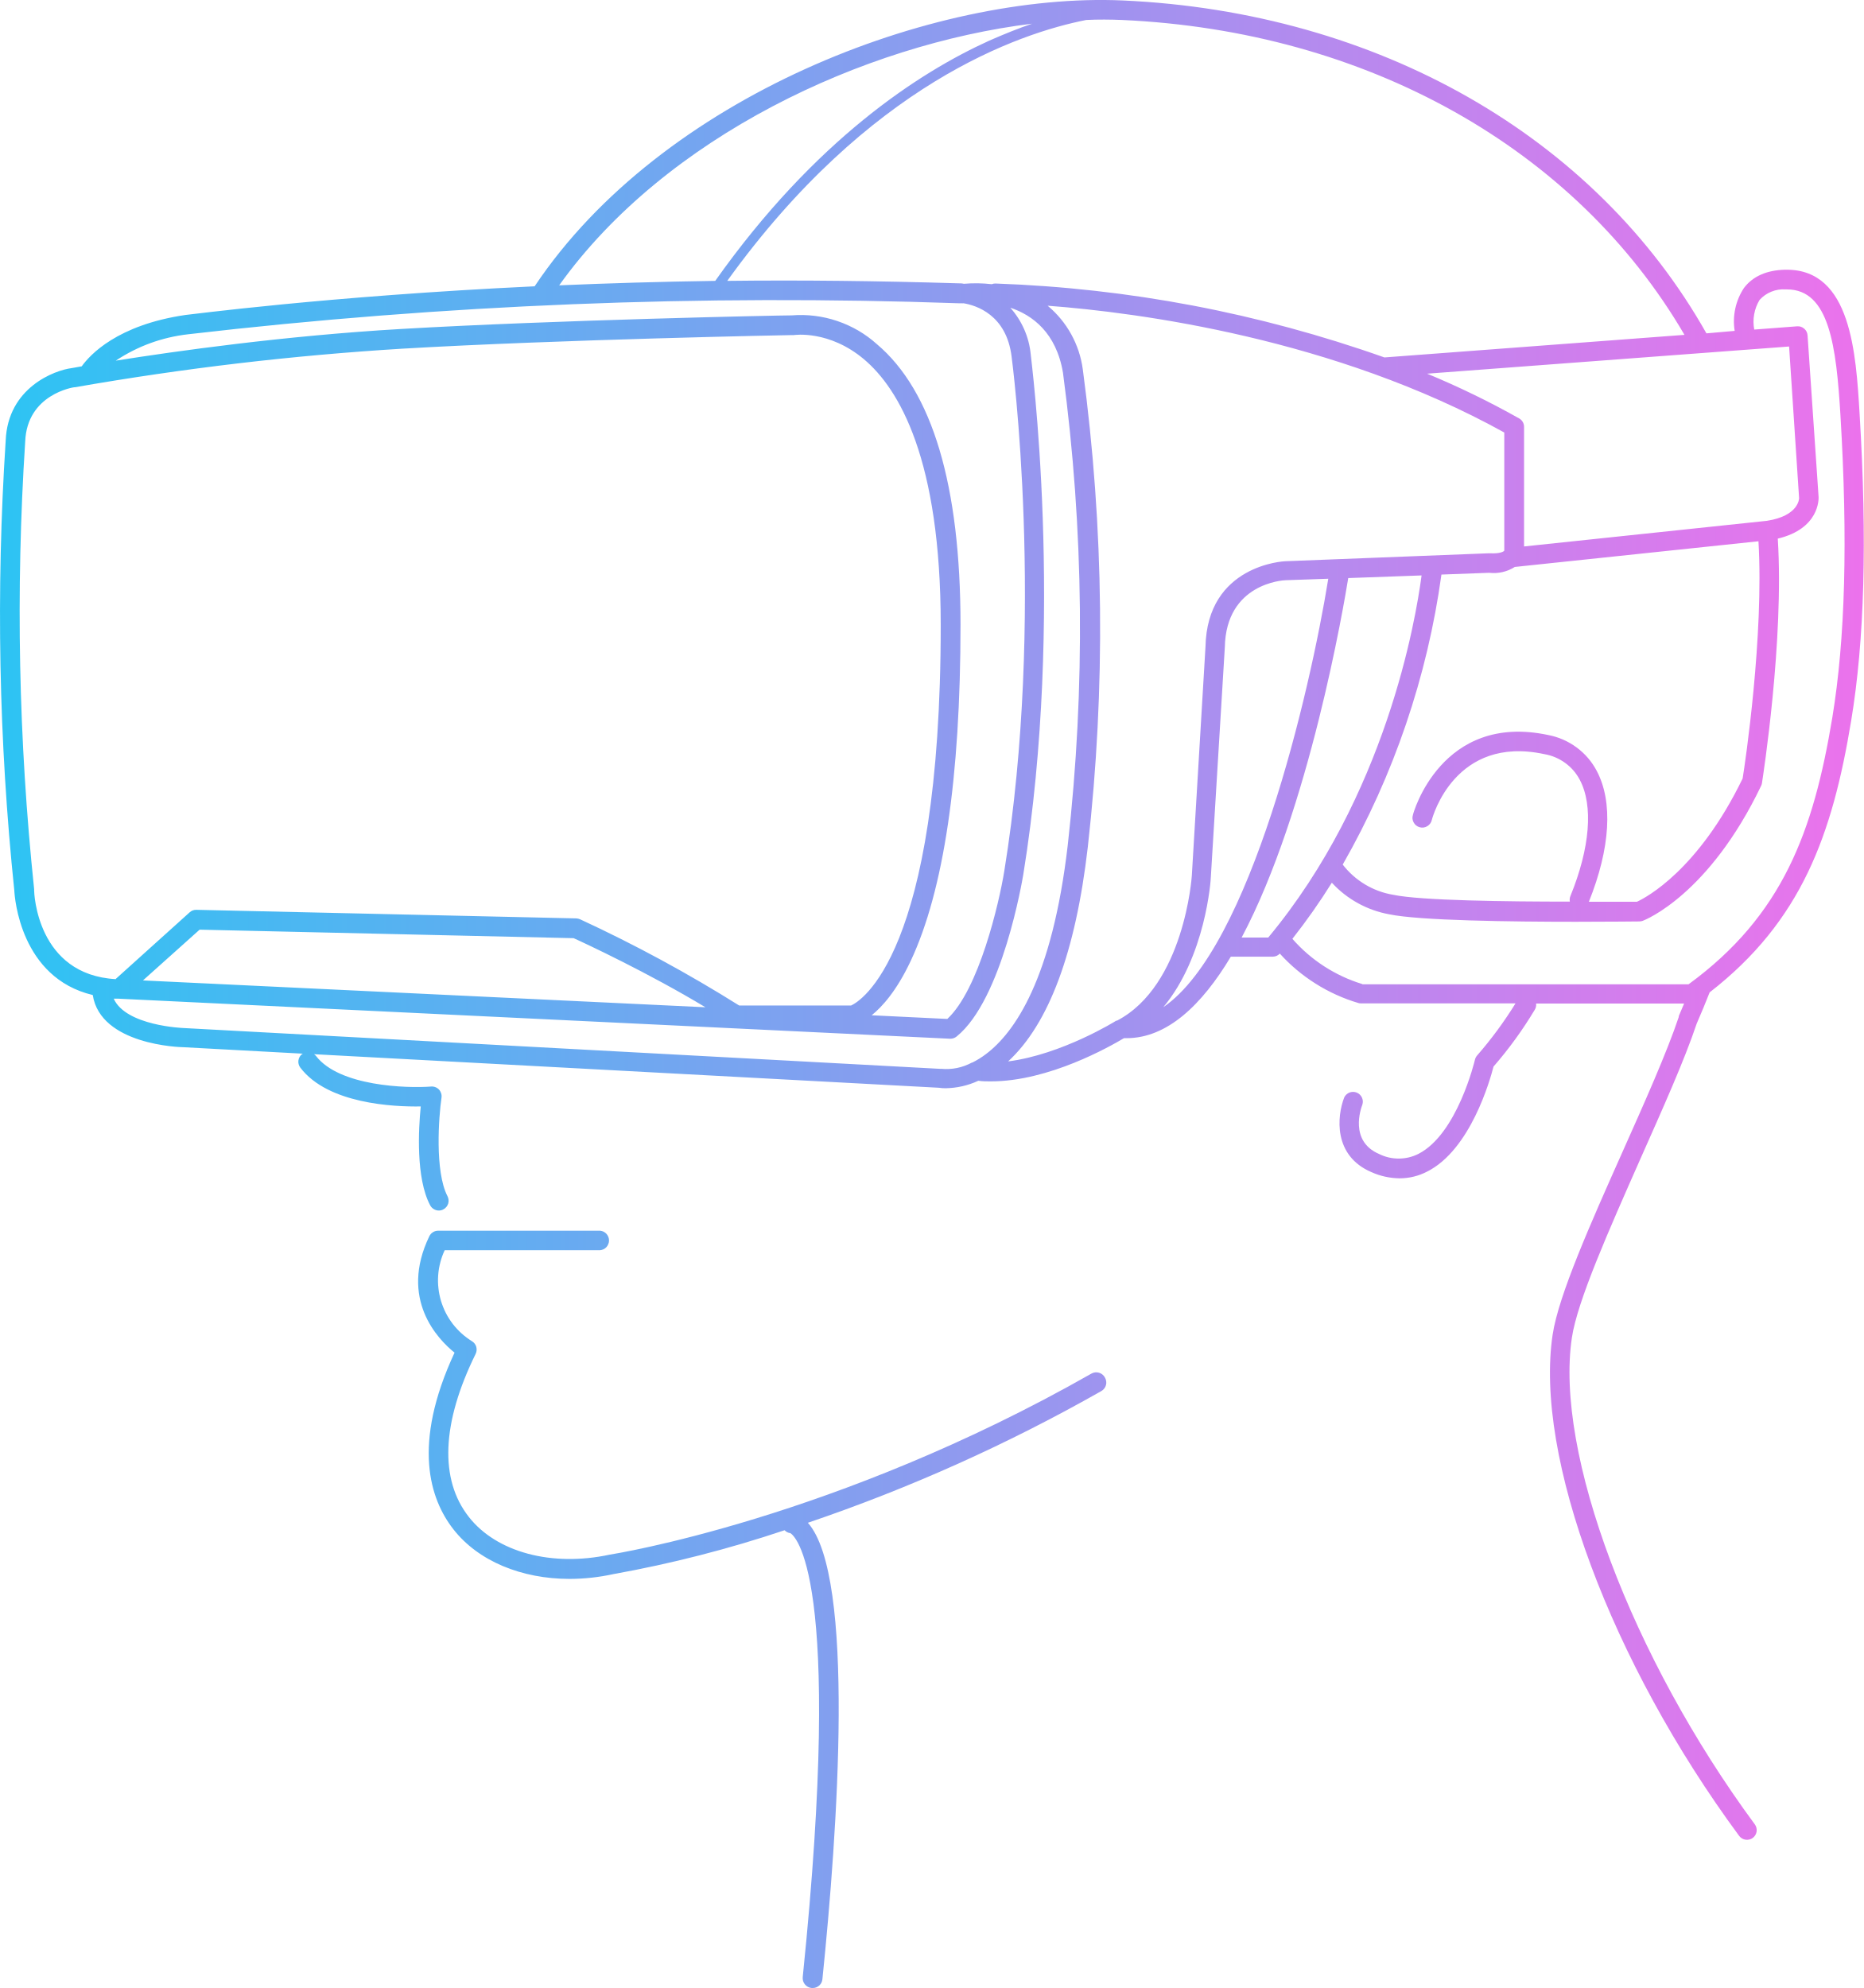
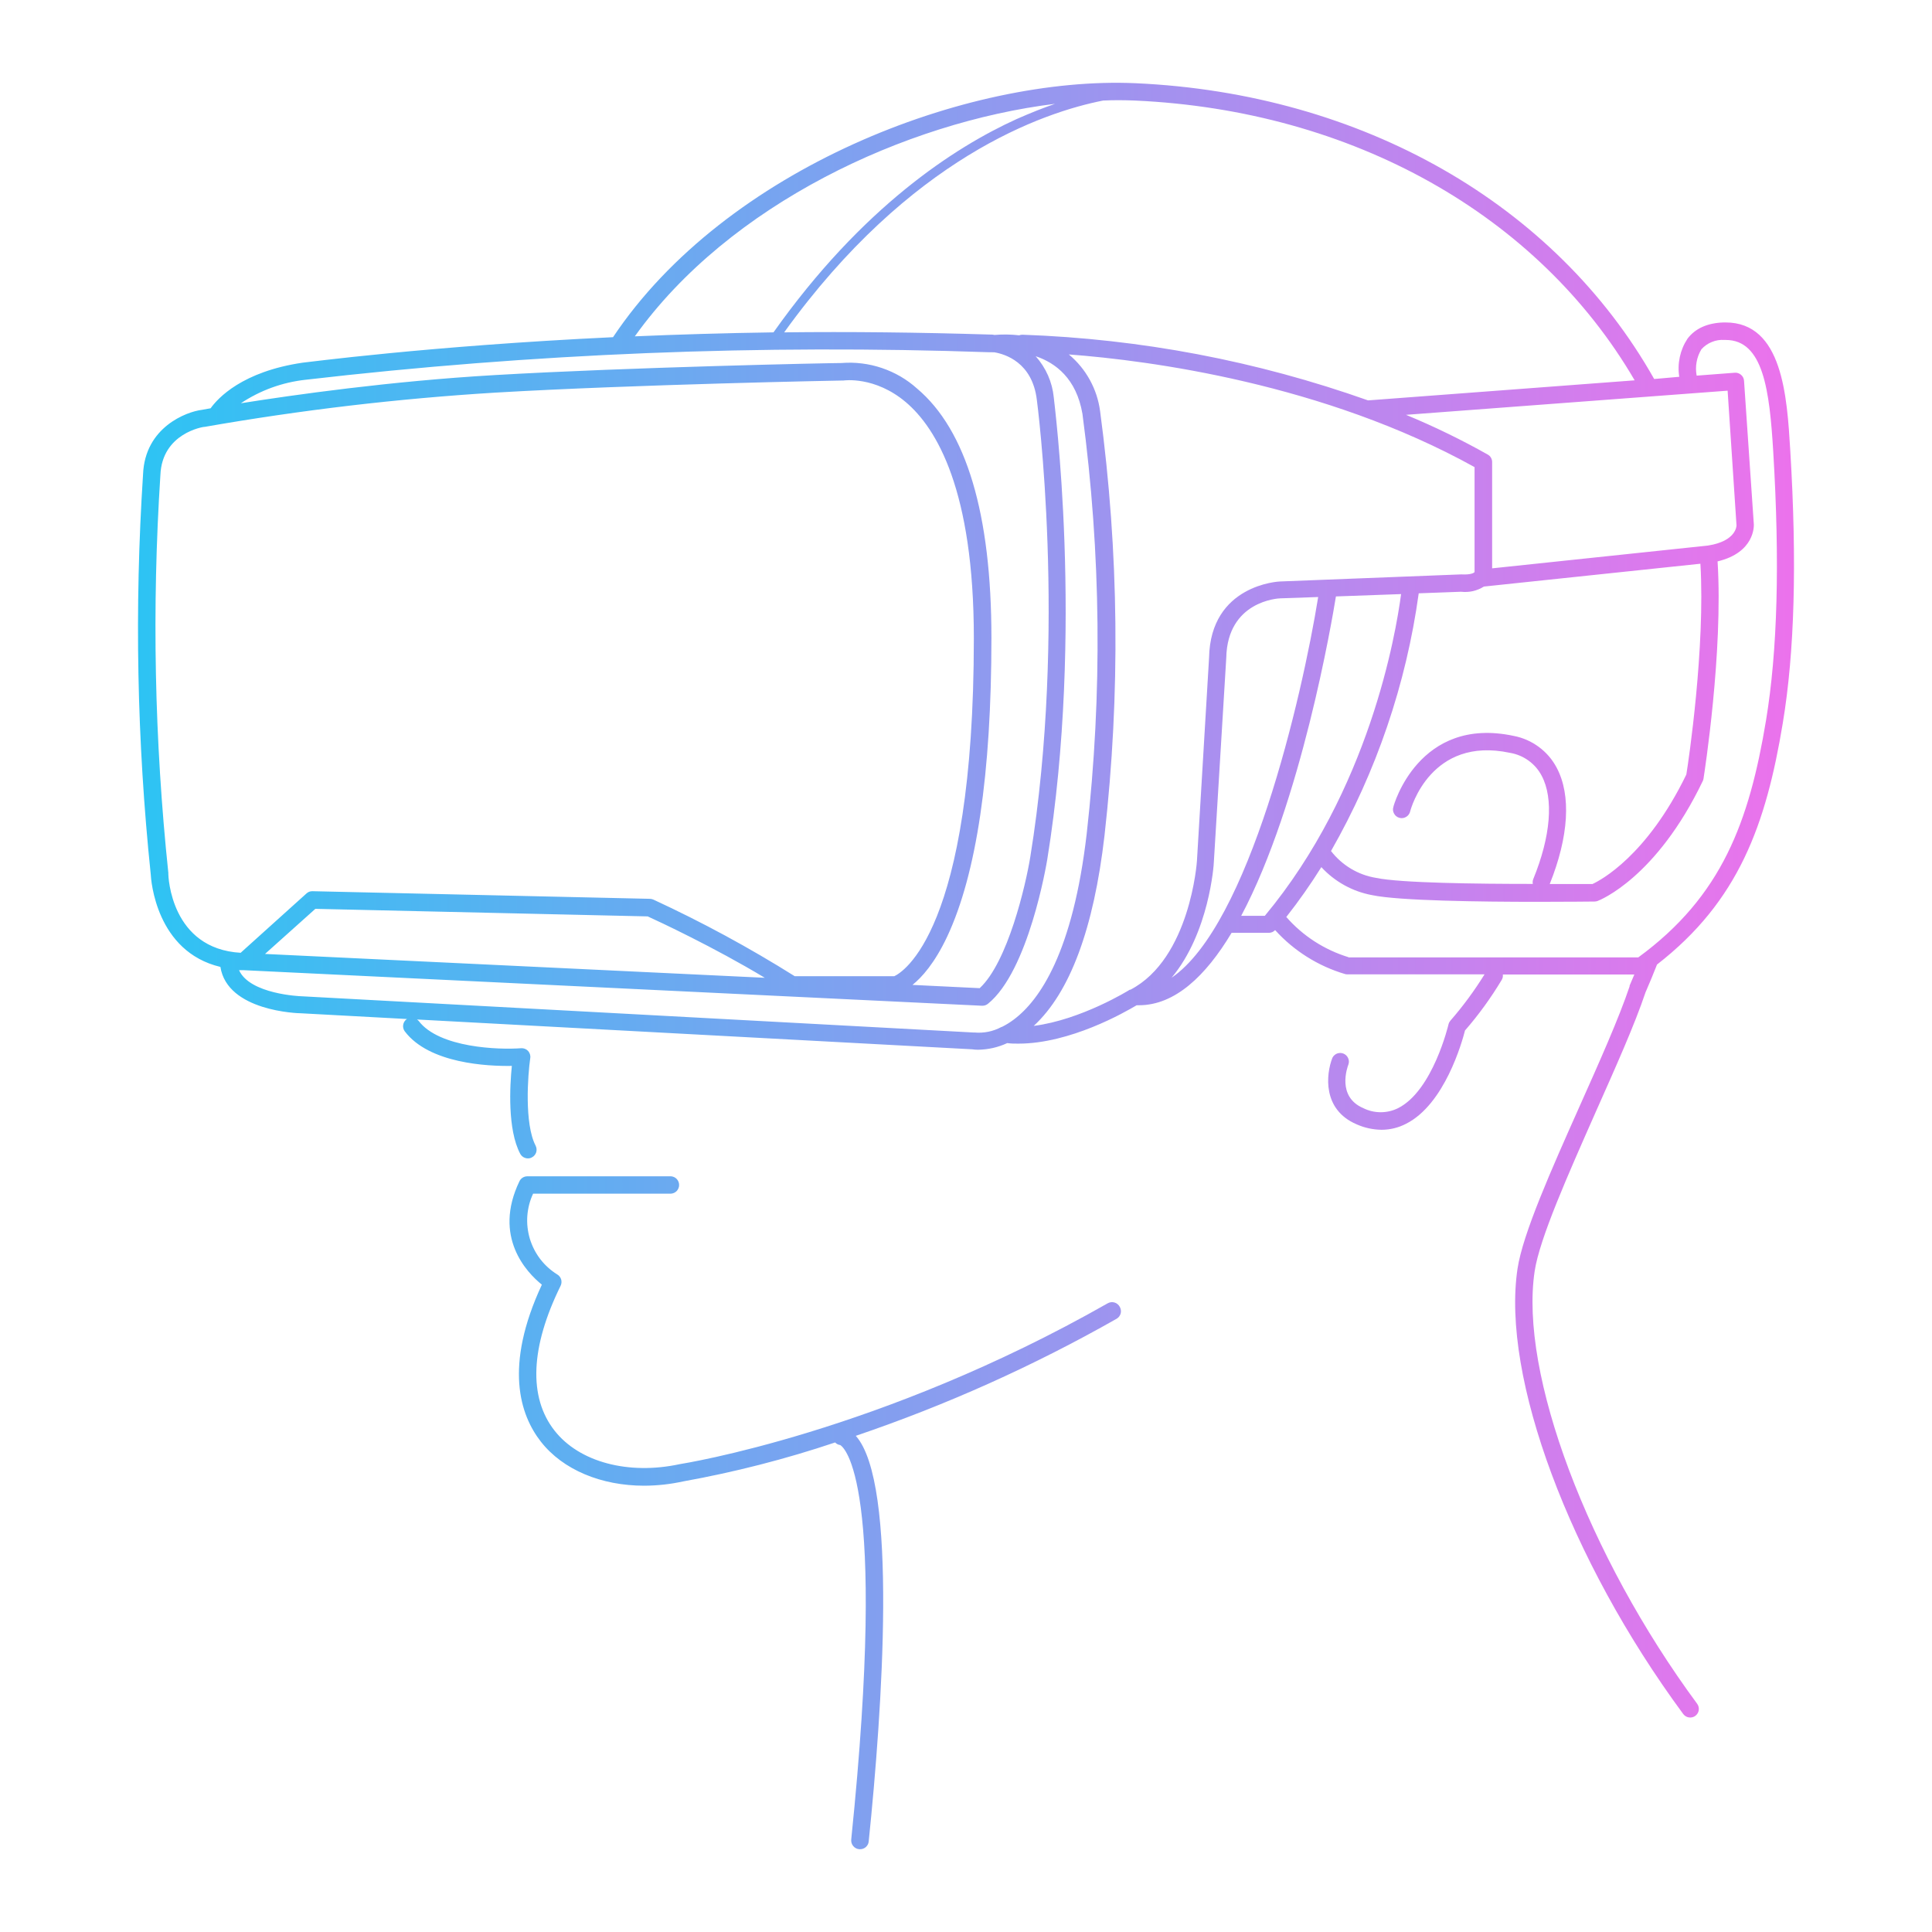
- <svg xmlns="http://www.w3.org/2000/svg" width="60" height="64" viewBox="0 0 60 64" fill="none">
-   <path opacity="0.86" d="M35.57 44.347C35.592 44.383 35.605 44.423 35.611 44.465C35.618 44.507 35.615 44.549 35.604 44.59C35.592 44.631 35.574 44.669 35.547 44.703C35.521 44.736 35.489 44.763 35.452 44.784C32.438 46.495 29.289 47.908 26.007 49.023C27.54 50.74 26.964 58.959 26.475 63.718C26.471 63.757 26.461 63.794 26.444 63.828C26.426 63.863 26.402 63.894 26.374 63.92C26.345 63.946 26.312 63.966 26.276 63.98C26.239 63.994 26.201 64.001 26.162 64H26.132C26.089 63.997 26.048 63.985 26.01 63.965C25.972 63.945 25.939 63.918 25.912 63.884C25.884 63.851 25.865 63.814 25.853 63.773C25.841 63.731 25.838 63.689 25.842 63.646C27.18 50.587 25.558 49.429 25.444 49.357C25.371 49.348 25.309 49.316 25.258 49.263C23.454 49.868 21.616 50.339 19.744 50.676C19.282 50.777 18.814 50.828 18.34 50.83C16.79 50.83 15.398 50.259 14.596 49.233C13.843 48.27 13.253 46.51 14.633 43.546C14.088 43.109 12.849 41.816 13.821 39.798C13.848 39.743 13.886 39.7 13.938 39.668C13.989 39.636 14.045 39.62 14.105 39.62H19.317C19.357 39.624 19.394 39.634 19.43 39.651C19.465 39.669 19.497 39.692 19.523 39.721C19.549 39.75 19.57 39.783 19.584 39.819C19.599 39.857 19.606 39.895 19.606 39.934C19.606 39.974 19.599 40.012 19.584 40.048C19.57 40.086 19.549 40.118 19.523 40.148C19.497 40.176 19.465 40.2 19.43 40.217C19.394 40.234 19.357 40.245 19.317 40.248H14.316C14.257 40.374 14.209 40.505 14.175 40.64C14.139 40.776 14.116 40.913 14.106 41.052C14.096 41.192 14.098 41.331 14.114 41.47C14.129 41.609 14.157 41.744 14.196 41.879C14.237 42.012 14.289 42.142 14.351 42.266C14.415 42.39 14.49 42.508 14.574 42.619C14.66 42.73 14.754 42.832 14.858 42.926C14.961 43.019 15.073 43.103 15.192 43.177C15.225 43.197 15.255 43.222 15.279 43.254C15.303 43.285 15.321 43.319 15.332 43.357C15.342 43.395 15.346 43.434 15.343 43.474C15.34 43.513 15.329 43.55 15.312 43.586C14.217 45.81 14.143 47.628 15.093 48.835C15.985 49.974 17.767 50.451 19.633 50.048C19.723 50.033 26.896 48.909 35.136 44.22C35.173 44.199 35.213 44.186 35.255 44.181C35.298 44.177 35.339 44.18 35.38 44.192C35.42 44.204 35.458 44.223 35.49 44.25C35.524 44.277 35.55 44.309 35.57 44.347ZM50.603 43.061C50.047 46.761 52.523 53.351 56.491 58.731C56.516 58.764 56.533 58.802 56.543 58.842C56.553 58.882 56.555 58.923 56.549 58.964C56.543 59.005 56.529 59.043 56.507 59.079C56.486 59.114 56.458 59.144 56.425 59.169C56.392 59.194 56.355 59.211 56.315 59.22C56.274 59.23 56.234 59.232 56.193 59.226C56.152 59.22 56.114 59.206 56.078 59.185C56.042 59.163 56.013 59.136 55.987 59.103C51.864 53.515 49.394 46.879 49.983 42.966C50.173 41.698 51.22 39.352 52.232 37.083C52.932 35.515 53.656 33.894 54.043 32.74C54.042 32.731 54.042 32.722 54.043 32.713C54.102 32.58 54.159 32.444 54.215 32.308H49.451C49.459 32.38 49.445 32.446 49.407 32.508C49.018 33.156 48.577 33.765 48.08 34.336C47.968 34.773 47.338 37.011 45.947 37.715C45.668 37.86 45.371 37.933 45.056 37.934C44.74 37.929 44.438 37.864 44.15 37.735C42.914 37.206 43.039 35.935 43.274 35.329C43.291 35.293 43.314 35.262 43.344 35.235C43.372 35.208 43.406 35.187 43.443 35.172C43.48 35.158 43.518 35.151 43.559 35.151C43.598 35.151 43.637 35.158 43.674 35.173C43.711 35.188 43.744 35.209 43.773 35.236C43.803 35.264 43.825 35.295 43.842 35.331C43.859 35.367 43.869 35.405 43.873 35.444C43.875 35.484 43.87 35.523 43.858 35.561C43.812 35.679 43.431 36.735 44.393 37.149C44.592 37.248 44.803 37.298 45.025 37.298C45.248 37.298 45.459 37.248 45.658 37.149C46.915 36.513 47.476 34.139 47.482 34.115C47.493 34.067 47.514 34.025 47.546 33.986C48.006 33.459 48.42 32.897 48.788 32.302H43.812C43.785 32.303 43.758 32.299 43.731 32.291C43.244 32.147 42.786 31.939 42.356 31.669C41.926 31.398 41.54 31.076 41.2 30.699C41.14 30.762 41.067 30.795 40.981 30.798H39.623C38.686 32.363 37.567 33.422 36.266 33.422H36.183C35.745 33.682 33.774 34.813 31.898 34.813C31.764 34.813 31.628 34.813 31.495 34.793C31.16 34.948 30.808 35.028 30.439 35.034C30.366 35.034 30.293 35.029 30.22 35.018L10.109 33.938C10.131 33.953 10.151 33.971 10.169 33.99C10.915 34.973 13.098 35.039 13.878 34.979C13.925 34.975 13.972 34.982 14.016 34.999C14.061 35.016 14.1 35.042 14.133 35.077C14.165 35.112 14.188 35.153 14.202 35.198C14.216 35.244 14.22 35.291 14.213 35.338C14.123 35.95 13.993 37.715 14.406 38.509C14.425 38.546 14.436 38.585 14.44 38.627C14.444 38.668 14.44 38.708 14.428 38.749C14.415 38.788 14.396 38.824 14.369 38.856C14.343 38.888 14.311 38.914 14.274 38.933C14.229 38.959 14.18 38.971 14.127 38.971C14.07 38.971 14.015 38.955 13.966 38.926C13.916 38.896 13.877 38.856 13.849 38.805C13.383 37.929 13.472 36.342 13.545 35.62C12.669 35.635 10.552 35.537 9.667 34.369C9.642 34.336 9.624 34.299 9.614 34.259C9.603 34.219 9.601 34.179 9.607 34.138C9.613 34.097 9.626 34.058 9.647 34.022C9.668 33.986 9.695 33.956 9.728 33.931C9.728 33.931 9.744 33.931 9.75 33.921L5.907 33.713C5.802 33.713 3.237 33.641 2.986 32.033C0.66 31.48 0.472 28.901 0.461 28.671C-0.04 23.851 -0.132 19.024 0.183 14.188C0.249 12.473 1.766 11.916 2.312 11.85L2.631 11.793C2.892 11.428 3.772 10.462 5.969 10.14C6.041 10.14 10.488 9.536 17.211 9.217C21.292 3.108 30.041 -0.258 36.148 0.015C44.351 0.386 51.356 4.39 54.934 10.732L55.843 10.652C55.804 10.41 55.812 10.171 55.863 9.932C55.915 9.694 56.008 9.473 56.143 9.269C56.427 8.895 56.872 8.699 57.456 8.683H57.52C59.587 8.683 59.747 11.362 59.865 13.325C60.111 17.392 60.021 20.623 59.594 23.199C58.987 26.878 57.995 29.651 55.037 31.948C54.904 32.287 54.765 32.623 54.621 32.952C54.225 34.135 53.526 35.692 52.794 37.339C51.809 39.57 50.78 41.876 50.603 43.061ZM56.609 17.425L48.765 18.252C48.511 18.41 48.234 18.473 47.936 18.44L46.403 18.497C46.176 20.14 45.795 21.747 45.261 23.317C44.727 24.887 44.048 26.393 43.225 27.834C43.426 28.093 43.667 28.307 43.949 28.476C44.23 28.643 44.533 28.754 44.856 28.807C45.733 28.993 48.516 29.026 50.537 29.026C50.525 28.965 50.531 28.906 50.554 28.849C51.188 27.298 51.297 25.933 50.857 25.105C50.741 24.885 50.583 24.703 50.381 24.557C50.179 24.412 49.956 24.319 49.711 24.277C46.849 23.665 46.122 26.283 46.094 26.395C46.085 26.437 46.068 26.475 46.043 26.51C46.017 26.545 45.987 26.574 45.95 26.596C45.913 26.619 45.874 26.634 45.831 26.64C45.788 26.646 45.746 26.644 45.705 26.632C45.663 26.621 45.625 26.603 45.591 26.576C45.557 26.549 45.53 26.517 45.51 26.479C45.489 26.442 45.476 26.402 45.471 26.358C45.468 26.316 45.472 26.274 45.486 26.233C45.486 26.2 46.398 22.928 49.843 23.663C50.008 23.694 50.167 23.744 50.321 23.811C50.474 23.878 50.619 23.962 50.754 24.062C50.889 24.161 51.011 24.275 51.121 24.402C51.23 24.529 51.323 24.667 51.402 24.816C51.932 25.813 51.84 27.309 51.15 29.03C51.928 29.03 52.512 29.03 52.698 29.03C52.992 28.895 54.669 28.011 56.099 25.063C56.18 24.581 56.788 20.455 56.609 17.425ZM47.926 17.812H47.96C48.31 17.83 48.415 17.749 48.426 17.727V13.924C42.967 10.898 36.649 10.061 33.726 9.842C34.037 10.102 34.289 10.407 34.485 10.761C34.68 11.115 34.804 11.492 34.858 11.892C35.544 17.013 35.597 22.141 35.018 27.276C34.628 30.646 33.766 32.962 32.454 34.17C34.177 33.951 35.916 32.873 35.935 32.858H35.959C38.123 31.729 38.368 28.219 38.368 28.184L38.807 20.829C38.857 18.18 41.348 18.068 41.373 18.068L47.926 17.812ZM57.917 16.036L57.595 11.155L45.943 12.03C46.959 12.45 47.945 12.93 48.903 13.469C48.953 13.497 48.992 13.535 49.021 13.584C49.049 13.633 49.063 13.685 49.063 13.742V17.592L56.879 16.767C57.917 16.607 57.917 16.043 57.917 16.036ZM36.12 0.643C35.745 0.628 35.36 0.624 34.968 0.643C32.802 1.07 27.971 2.71 23.412 9.042C25.766 9.014 28.271 9.042 30.857 9.121C30.912 9.121 30.969 9.121 31.03 9.136C31.33 9.11 31.629 9.115 31.928 9.149C31.966 9.134 32.006 9.126 32.046 9.127C36.342 9.28 40.516 10.073 44.568 11.507L54.227 10.78C50.723 4.775 43.992 0.998 36.12 0.643ZM18.001 9.186C19.569 9.119 21.253 9.068 23.025 9.042C26.235 4.508 29.576 2.341 31.836 1.313C32.333 1.094 32.798 0.908 33.227 0.762C27.814 1.427 21.426 4.392 18.001 9.186ZM3.726 11.611C5.611 11.312 9.146 10.809 12.923 10.59C17.835 10.304 25.054 10.153 25.488 10.153C25.736 10.133 25.983 10.138 26.23 10.169C26.477 10.199 26.718 10.255 26.953 10.334C27.188 10.414 27.413 10.516 27.629 10.641C27.843 10.767 28.043 10.912 28.227 11.078C30.014 12.585 30.921 15.625 30.921 20.113C30.921 25.035 30.38 28.673 29.318 30.935C28.865 31.897 28.403 32.409 28.061 32.685L30.496 32.803C31.514 31.861 32.163 29.071 32.329 28.05C33.667 19.805 32.577 11.563 32.566 11.483C32.401 10.129 31.418 9.829 31.019 9.763C30.998 9.766 30.976 9.766 30.953 9.763H30.855C22.564 9.472 14.299 9.804 6.058 10.761C5.212 10.858 4.435 11.142 3.726 11.611ZM3.726 31.515L6.104 29.372C6.166 29.315 6.239 29.288 6.323 29.29L18.551 29.566C18.593 29.568 18.635 29.577 18.673 29.594C20.44 30.411 22.147 31.336 23.795 32.37H27.399C27.678 32.243 30.284 30.777 30.284 20.122C30.284 14.775 28.941 12.518 27.816 11.568C26.691 10.619 25.571 10.785 25.561 10.787H25.515C25.44 10.787 17.982 10.93 12.954 11.225C9.417 11.441 5.903 11.856 2.412 12.467H2.39C2.377 12.467 0.869 12.686 0.811 14.217C0.5 19.025 0.596 23.825 1.098 28.617C1.101 28.628 1.101 28.64 1.098 28.652C1.098 28.755 1.19 31.379 3.726 31.522V31.515ZM18.47 30.203L6.426 29.929L4.602 31.563L22.709 32.427C20.87 31.318 18.836 30.369 18.461 30.2L18.47 30.203ZM31.297 34.209C31.452 34.132 31.598 34.042 31.735 33.938C32.664 33.242 33.875 31.511 34.374 27.202C34.946 22.126 34.894 17.057 34.219 11.995C34 10.708 33.236 10.144 32.524 9.906C32.71 10.115 32.859 10.347 32.972 10.603C33.084 10.859 33.154 11.126 33.181 11.404C33.181 11.483 34.293 19.814 32.942 28.153C32.914 28.317 32.267 32.184 30.794 33.37C30.736 33.416 30.671 33.439 30.597 33.44H30.581L3.818 32.151H3.661C4.054 33.026 5.894 33.096 5.916 33.096L30.258 34.409H30.299C30.649 34.44 30.979 34.373 31.289 34.207L31.297 34.209ZM42.77 18.631L41.39 18.679C41.311 18.679 39.47 18.779 39.43 20.835L38.981 28.214C38.981 28.341 38.807 30.799 37.449 32.425C40.249 30.515 42.166 22.309 42.761 18.628L42.77 18.631ZM40.827 30.183C44.616 25.625 45.572 19.975 45.764 18.525L43.403 18.61C43.264 19.468 42.148 26.08 39.971 30.183H40.827ZM43.858 31.688H54.358C57.394 29.469 58.38 26.756 58.986 23.103C59.403 20.573 59.489 17.388 59.248 13.368C59.114 11.152 58.891 9.317 57.525 9.317H57.485C57.327 9.306 57.174 9.329 57.027 9.389C56.879 9.448 56.753 9.536 56.646 9.654C56.559 9.797 56.5 9.951 56.471 10.116C56.441 10.281 56.442 10.445 56.473 10.61L57.853 10.505C57.94 10.499 58.017 10.524 58.083 10.582C58.149 10.64 58.185 10.713 58.19 10.801L58.545 16.006C58.545 16.054 58.58 17.018 57.231 17.34C57.437 20.621 56.752 25.015 56.721 25.214C56.716 25.243 56.708 25.272 56.694 25.299C55.017 28.798 52.972 29.612 52.882 29.645C52.848 29.656 52.813 29.663 52.777 29.664C52.683 29.664 51.84 29.675 50.723 29.675C48.667 29.675 45.687 29.638 44.721 29.434C44.366 29.369 44.031 29.25 43.715 29.076C43.4 28.902 43.119 28.683 42.875 28.417C42.484 29.043 42.061 29.645 41.605 30.224C41.905 30.567 42.247 30.862 42.63 31.11C43.013 31.357 43.422 31.547 43.858 31.681V31.688Z" fill="url(#paint0_linear_9_197)" />
+ <svg xmlns="http://www.w3.org/2000/svg" width="70" height="70" viewBox="0 0 70 70" fill="none">
+   <path opacity="0.86" d="M40.57 47.347C40.592 47.383 40.605 47.423 40.611 47.465C40.618 47.507 40.615 47.549 40.604 47.59C40.592 47.631 40.574 47.669 40.547 47.703C40.521 47.736 40.489 47.763 40.452 47.784C37.438 49.495 34.289 50.908 31.007 52.023C32.54 53.74 31.964 61.959 31.475 66.718C31.471 66.757 31.461 66.794 31.444 66.829C31.426 66.863 31.402 66.894 31.374 66.92C31.345 66.946 31.312 66.966 31.276 66.98C31.239 66.994 31.201 67.001 31.162 67H31.132C31.089 66.997 31.048 66.985 31.01 66.965C30.972 66.945 30.939 66.918 30.912 66.884C30.884 66.851 30.865 66.814 30.853 66.773C30.841 66.731 30.838 66.689 30.842 66.646C32.181 53.587 30.558 52.429 30.444 52.357C30.371 52.348 30.309 52.316 30.258 52.263C28.454 52.868 26.616 53.339 24.744 53.676C24.282 53.777 23.814 53.828 23.34 53.83C21.79 53.83 20.398 53.259 19.596 52.233C18.843 51.27 18.253 49.51 19.633 46.546C19.088 46.109 17.849 44.816 18.821 42.798C18.848 42.743 18.886 42.7 18.938 42.668C18.989 42.636 19.045 42.62 19.105 42.62H24.317C24.357 42.624 24.394 42.634 24.43 42.651C24.465 42.669 24.497 42.692 24.523 42.721C24.549 42.75 24.57 42.783 24.584 42.819C24.599 42.857 24.606 42.895 24.606 42.934C24.606 42.974 24.599 43.012 24.584 43.048C24.57 43.086 24.549 43.118 24.523 43.148C24.497 43.176 24.465 43.2 24.43 43.217C24.394 43.234 24.357 43.245 24.317 43.248H19.316C19.257 43.374 19.209 43.505 19.174 43.64C19.14 43.776 19.116 43.913 19.106 44.052C19.096 44.192 19.098 44.331 19.114 44.47C19.129 44.609 19.157 44.744 19.196 44.879C19.237 45.012 19.289 45.142 19.352 45.266C19.415 45.39 19.49 45.508 19.574 45.619C19.66 45.73 19.754 45.832 19.858 45.926C19.961 46.019 20.073 46.103 20.192 46.177C20.225 46.197 20.255 46.222 20.279 46.254C20.303 46.285 20.321 46.319 20.332 46.357C20.343 46.395 20.346 46.434 20.343 46.474C20.34 46.513 20.329 46.55 20.312 46.586C19.217 48.81 19.143 50.628 20.093 51.835C20.985 52.974 22.767 53.451 24.633 53.048C24.723 53.033 31.896 51.909 40.136 47.22C40.173 47.199 40.213 47.186 40.255 47.181C40.298 47.177 40.339 47.18 40.38 47.192C40.42 47.204 40.458 47.223 40.49 47.25C40.524 47.277 40.55 47.309 40.57 47.347ZM55.603 46.061C55.047 49.761 57.523 56.351 61.491 61.731C61.516 61.764 61.533 61.802 61.543 61.842C61.553 61.882 61.555 61.923 61.549 61.964C61.543 62.005 61.529 62.043 61.507 62.079C61.486 62.114 61.458 62.144 61.425 62.169C61.392 62.194 61.355 62.211 61.315 62.22C61.274 62.23 61.234 62.232 61.193 62.226C61.152 62.22 61.114 62.206 61.078 62.185C61.042 62.163 61.013 62.136 60.987 62.103C56.864 56.515 54.394 49.879 54.983 45.966C55.173 44.698 56.22 42.352 57.232 40.083C57.932 38.515 58.656 36.894 59.043 35.74C59.042 35.731 59.042 35.722 59.043 35.713C59.102 35.58 59.159 35.444 59.215 35.308H54.451C54.459 35.38 54.445 35.446 54.407 35.508C54.018 36.156 53.577 36.765 53.08 37.336C52.968 37.773 52.338 40.011 50.947 40.715C50.668 40.86 50.371 40.933 50.056 40.934C49.74 40.929 49.438 40.864 49.15 40.735C47.914 40.206 48.039 38.935 48.274 38.329C48.291 38.293 48.314 38.262 48.344 38.235C48.372 38.208 48.406 38.187 48.443 38.172C48.48 38.158 48.518 38.151 48.559 38.151C48.598 38.151 48.637 38.158 48.674 38.173C48.711 38.188 48.744 38.209 48.773 38.236C48.803 38.264 48.825 38.295 48.842 38.331C48.859 38.367 48.869 38.405 48.873 38.444C48.875 38.484 48.87 38.523 48.858 38.561C48.812 38.679 48.431 39.735 49.393 40.149C49.592 40.248 49.803 40.298 50.025 40.298C50.248 40.298 50.459 40.248 50.658 40.149C51.915 39.513 52.476 37.139 52.482 37.115C52.493 37.067 52.514 37.025 52.546 36.986C53.006 36.459 53.42 35.897 53.788 35.302H48.812C48.785 35.303 48.758 35.299 48.731 35.291C48.244 35.147 47.786 34.939 47.356 34.669C46.926 34.398 46.54 34.075 46.2 33.699C46.14 33.762 46.067 33.795 45.981 33.798H44.623C43.686 35.363 42.567 36.422 41.266 36.422H41.183C40.745 36.682 38.774 37.813 36.898 37.813C36.764 37.813 36.628 37.813 36.495 37.793C36.16 37.948 35.808 38.028 35.439 38.034C35.365 38.034 35.292 38.029 35.22 38.018L15.109 36.938C15.131 36.953 15.151 36.971 15.169 36.99C15.915 37.973 18.098 38.039 18.878 37.979C18.925 37.975 18.972 37.982 19.016 37.999C19.061 38.016 19.1 38.042 19.133 38.077C19.165 38.112 19.188 38.153 19.202 38.198C19.216 38.244 19.22 38.291 19.212 38.338C19.123 38.95 18.994 40.715 19.406 41.509C19.424 41.546 19.436 41.585 19.44 41.627C19.444 41.668 19.44 41.708 19.428 41.749C19.415 41.788 19.396 41.824 19.369 41.856C19.343 41.888 19.311 41.914 19.274 41.933C19.229 41.959 19.18 41.971 19.127 41.971C19.07 41.971 19.015 41.955 18.965 41.926C18.916 41.896 18.877 41.856 18.849 41.805C18.383 40.929 18.472 39.342 18.545 38.62C17.669 38.635 15.552 38.537 14.667 37.369C14.642 37.336 14.624 37.299 14.614 37.259C14.603 37.219 14.601 37.179 14.607 37.138C14.613 37.097 14.626 37.058 14.647 37.022C14.668 36.986 14.695 36.956 14.728 36.931C14.728 36.931 14.744 36.931 14.75 36.921L10.907 36.713C10.802 36.713 8.237 36.641 7.986 35.033C5.66 34.48 5.472 31.901 5.461 31.671C4.96 26.851 4.868 22.024 5.183 17.188C5.249 15.473 6.766 14.916 7.312 14.85L7.631 14.793C7.892 14.428 8.772 13.462 10.969 13.14C11.041 13.14 15.488 12.536 22.211 12.217C26.292 6.108 35.041 2.742 41.148 3.015C49.351 3.386 56.356 7.39 59.934 13.732L60.843 13.652C60.804 13.41 60.812 13.171 60.863 12.932C60.915 12.694 61.008 12.473 61.143 12.269C61.427 11.895 61.872 11.699 62.456 11.683H62.52C64.587 11.683 64.747 14.362 64.865 16.325C65.111 20.392 65.021 23.623 64.594 26.199C63.987 29.878 62.995 32.651 60.037 34.947C59.904 35.287 59.765 35.623 59.621 35.952C59.225 37.135 58.526 38.692 57.794 40.339C56.809 42.57 55.78 44.876 55.603 46.061ZM61.609 20.425L53.765 21.252C53.511 21.41 53.234 21.473 52.936 21.44L51.403 21.497C51.176 23.14 50.795 24.747 50.261 26.317C49.727 27.887 49.048 29.393 48.225 30.834C48.426 31.093 48.667 31.307 48.949 31.476C49.23 31.643 49.533 31.754 49.856 31.807C50.733 31.993 53.516 32.026 55.537 32.026C55.525 31.965 55.531 31.906 55.554 31.849C56.188 30.298 56.297 28.933 55.857 28.105C55.741 27.885 55.583 27.703 55.381 27.557C55.179 27.412 54.956 27.319 54.711 27.277C51.849 26.665 51.122 29.283 51.094 29.395C51.085 29.437 51.068 29.475 51.043 29.51C51.017 29.545 50.987 29.574 50.95 29.596C50.913 29.619 50.874 29.634 50.831 29.64C50.788 29.646 50.746 29.644 50.705 29.632C50.663 29.621 50.625 29.603 50.591 29.576C50.557 29.549 50.53 29.517 50.51 29.479C50.489 29.442 50.476 29.402 50.471 29.358C50.468 29.316 50.472 29.274 50.486 29.233C50.486 29.2 51.398 25.928 54.843 26.663C55.008 26.694 55.167 26.744 55.321 26.811C55.474 26.878 55.619 26.962 55.754 27.062C55.889 27.161 56.011 27.275 56.121 27.402C56.23 27.529 56.323 27.667 56.402 27.816C56.932 28.813 56.84 30.309 56.15 32.03C56.928 32.03 57.512 32.03 57.698 32.03C57.992 31.895 59.669 31.011 61.099 28.063C61.18 27.581 61.788 23.455 61.609 20.425ZM52.926 20.812H52.96C53.31 20.83 53.415 20.749 53.426 20.727V16.924C47.967 13.898 41.649 13.061 38.726 12.842C39.037 13.102 39.289 13.407 39.485 13.761C39.68 14.115 39.804 14.492 39.858 14.892C40.544 20.013 40.597 25.141 40.018 30.276C39.628 33.646 38.766 35.962 37.454 37.17C39.177 36.951 40.916 35.873 40.935 35.858H40.959C43.123 34.729 43.368 31.219 43.368 31.184L43.807 23.829C43.857 21.18 46.348 21.068 46.373 21.068L52.926 20.812ZM62.917 19.036L62.595 14.155L50.943 15.03C51.959 15.45 52.945 15.93 53.903 16.469C53.953 16.497 53.992 16.535 54.021 16.584C54.049 16.633 54.063 16.685 54.063 16.742V20.592L61.879 19.767C62.917 19.607 62.917 19.043 62.917 19.036ZM41.12 3.643C40.745 3.628 40.36 3.624 39.968 3.643C37.802 4.07 32.971 5.71 28.412 12.042C30.766 12.014 33.271 12.042 35.857 12.121C35.912 12.121 35.969 12.121 36.03 12.136C36.33 12.11 36.629 12.115 36.928 12.149C36.966 12.134 37.006 12.126 37.046 12.127C41.342 12.28 45.516 13.073 49.568 14.507L59.227 13.78C55.723 7.775 48.992 3.998 41.12 3.643ZM23.001 12.186C24.569 12.119 26.253 12.068 28.025 12.042C31.235 7.508 34.576 5.341 36.836 4.313C37.333 4.094 37.798 3.908 38.227 3.762C32.813 4.427 26.426 7.392 23.001 12.186ZM8.726 14.611C10.611 14.312 14.146 13.809 17.923 13.59C22.835 13.304 30.054 13.153 30.488 13.153C30.736 13.133 30.983 13.138 31.23 13.169C31.477 13.199 31.718 13.255 31.953 13.334C32.188 13.414 32.413 13.516 32.629 13.641C32.843 13.767 33.043 13.912 33.227 14.078C35.014 15.585 35.921 18.625 35.921 23.113C35.921 28.035 35.38 31.673 34.318 33.935C33.865 34.897 33.403 35.409 33.061 35.685L35.496 35.803C36.514 34.861 37.163 32.071 37.329 31.05C38.667 22.805 37.577 14.563 37.566 14.483C37.401 13.129 36.418 12.829 36.019 12.763C35.998 12.766 35.976 12.766 35.953 12.763H35.855C27.564 12.472 19.299 12.805 11.058 13.761C10.212 13.858 9.435 14.142 8.726 14.611ZM8.726 34.515L11.104 32.372C11.166 32.315 11.239 32.288 11.323 32.29L23.551 32.566C23.593 32.568 23.635 32.577 23.673 32.594C25.44 33.411 27.147 34.336 28.795 35.37H32.4C32.678 35.243 35.284 33.778 35.284 23.122C35.284 17.775 33.941 15.518 32.816 14.568C31.691 13.619 30.571 13.785 30.561 13.787H30.515C30.44 13.787 22.982 13.93 17.954 14.225C14.417 14.441 10.903 14.856 7.412 15.467H7.39C7.377 15.467 5.869 15.686 5.811 17.217C5.5 22.025 5.596 26.825 6.098 31.617C6.101 31.628 6.101 31.64 6.098 31.652C6.098 31.755 6.19 34.379 8.726 34.522V34.515ZM23.47 33.203L11.426 32.929L9.602 34.563L27.709 35.427C25.87 34.318 23.836 33.369 23.461 33.2L23.47 33.203ZM36.297 37.209C36.452 37.132 36.598 37.042 36.735 36.938C37.664 36.242 38.875 34.511 39.374 30.202C39.946 25.126 39.894 20.057 39.219 14.995C39 13.708 38.236 13.144 37.524 12.906C37.71 13.115 37.859 13.347 37.972 13.603C38.084 13.859 38.154 14.126 38.181 14.404C38.181 14.483 39.293 22.814 37.942 31.153C37.914 31.317 37.267 35.184 35.794 36.37C35.736 36.416 35.671 36.439 35.597 36.44H35.581L8.818 35.151H8.661C9.054 36.026 10.894 36.096 10.916 36.096L35.258 37.409H35.299C35.649 37.44 35.979 37.373 36.289 37.207L36.297 37.209ZM47.77 21.631L46.39 21.679C46.311 21.679 44.47 21.779 44.43 23.835L43.981 31.214C43.981 31.341 43.807 33.799 42.449 35.425C45.249 33.515 47.166 25.309 47.761 21.628L47.77 21.631ZM45.827 33.182C49.616 28.625 50.572 22.975 50.764 21.525L48.403 21.61C48.264 22.468 47.148 29.08 44.971 33.182H45.827ZM48.858 34.688H59.358C62.394 32.469 63.38 29.756 63.986 26.103C64.403 23.573 64.489 20.388 64.248 16.368C64.114 14.152 63.891 12.317 62.525 12.317H62.485C62.327 12.306 62.174 12.329 62.027 12.389C61.879 12.448 61.753 12.536 61.646 12.654C61.559 12.797 61.5 12.951 61.471 13.116C61.441 13.281 61.442 13.445 61.473 13.61L62.853 13.505C62.94 13.499 63.017 13.524 63.083 13.582C63.149 13.64 63.185 13.713 63.19 13.801L63.545 19.006C63.545 19.054 63.58 20.018 62.231 20.34C62.437 23.621 61.752 28.015 61.721 28.214C61.716 28.243 61.708 28.272 61.694 28.299C60.017 31.798 57.972 32.612 57.882 32.645C57.848 32.656 57.813 32.663 57.777 32.664C57.683 32.664 56.84 32.675 55.723 32.675C53.667 32.675 50.687 32.638 49.721 32.434C49.366 32.369 49.031 32.25 48.715 32.076C48.4 31.902 48.119 31.683 47.875 31.417C47.484 32.043 47.061 32.645 46.605 33.224C46.905 33.567 47.247 33.862 47.63 34.11C48.013 34.357 48.422 34.547 48.858 34.681V34.688Z" fill="url(#paint0_linear_9_191)" />
  <defs>
-     <linearGradient id="paint0_linear_9_197" x1="0" y1="32" x2="60" y2="32" gradientUnits="userSpaceOnUse">
+     <linearGradient id="paint0_linear_9_191" x1="5" y1="35" x2="65" y2="35" gradientUnits="userSpaceOnUse">
      <stop stop-color="#0CBAF1" />
      <stop offset="1" stop-color="#E95CE9" />
    </linearGradient>
  </defs>
</svg>
